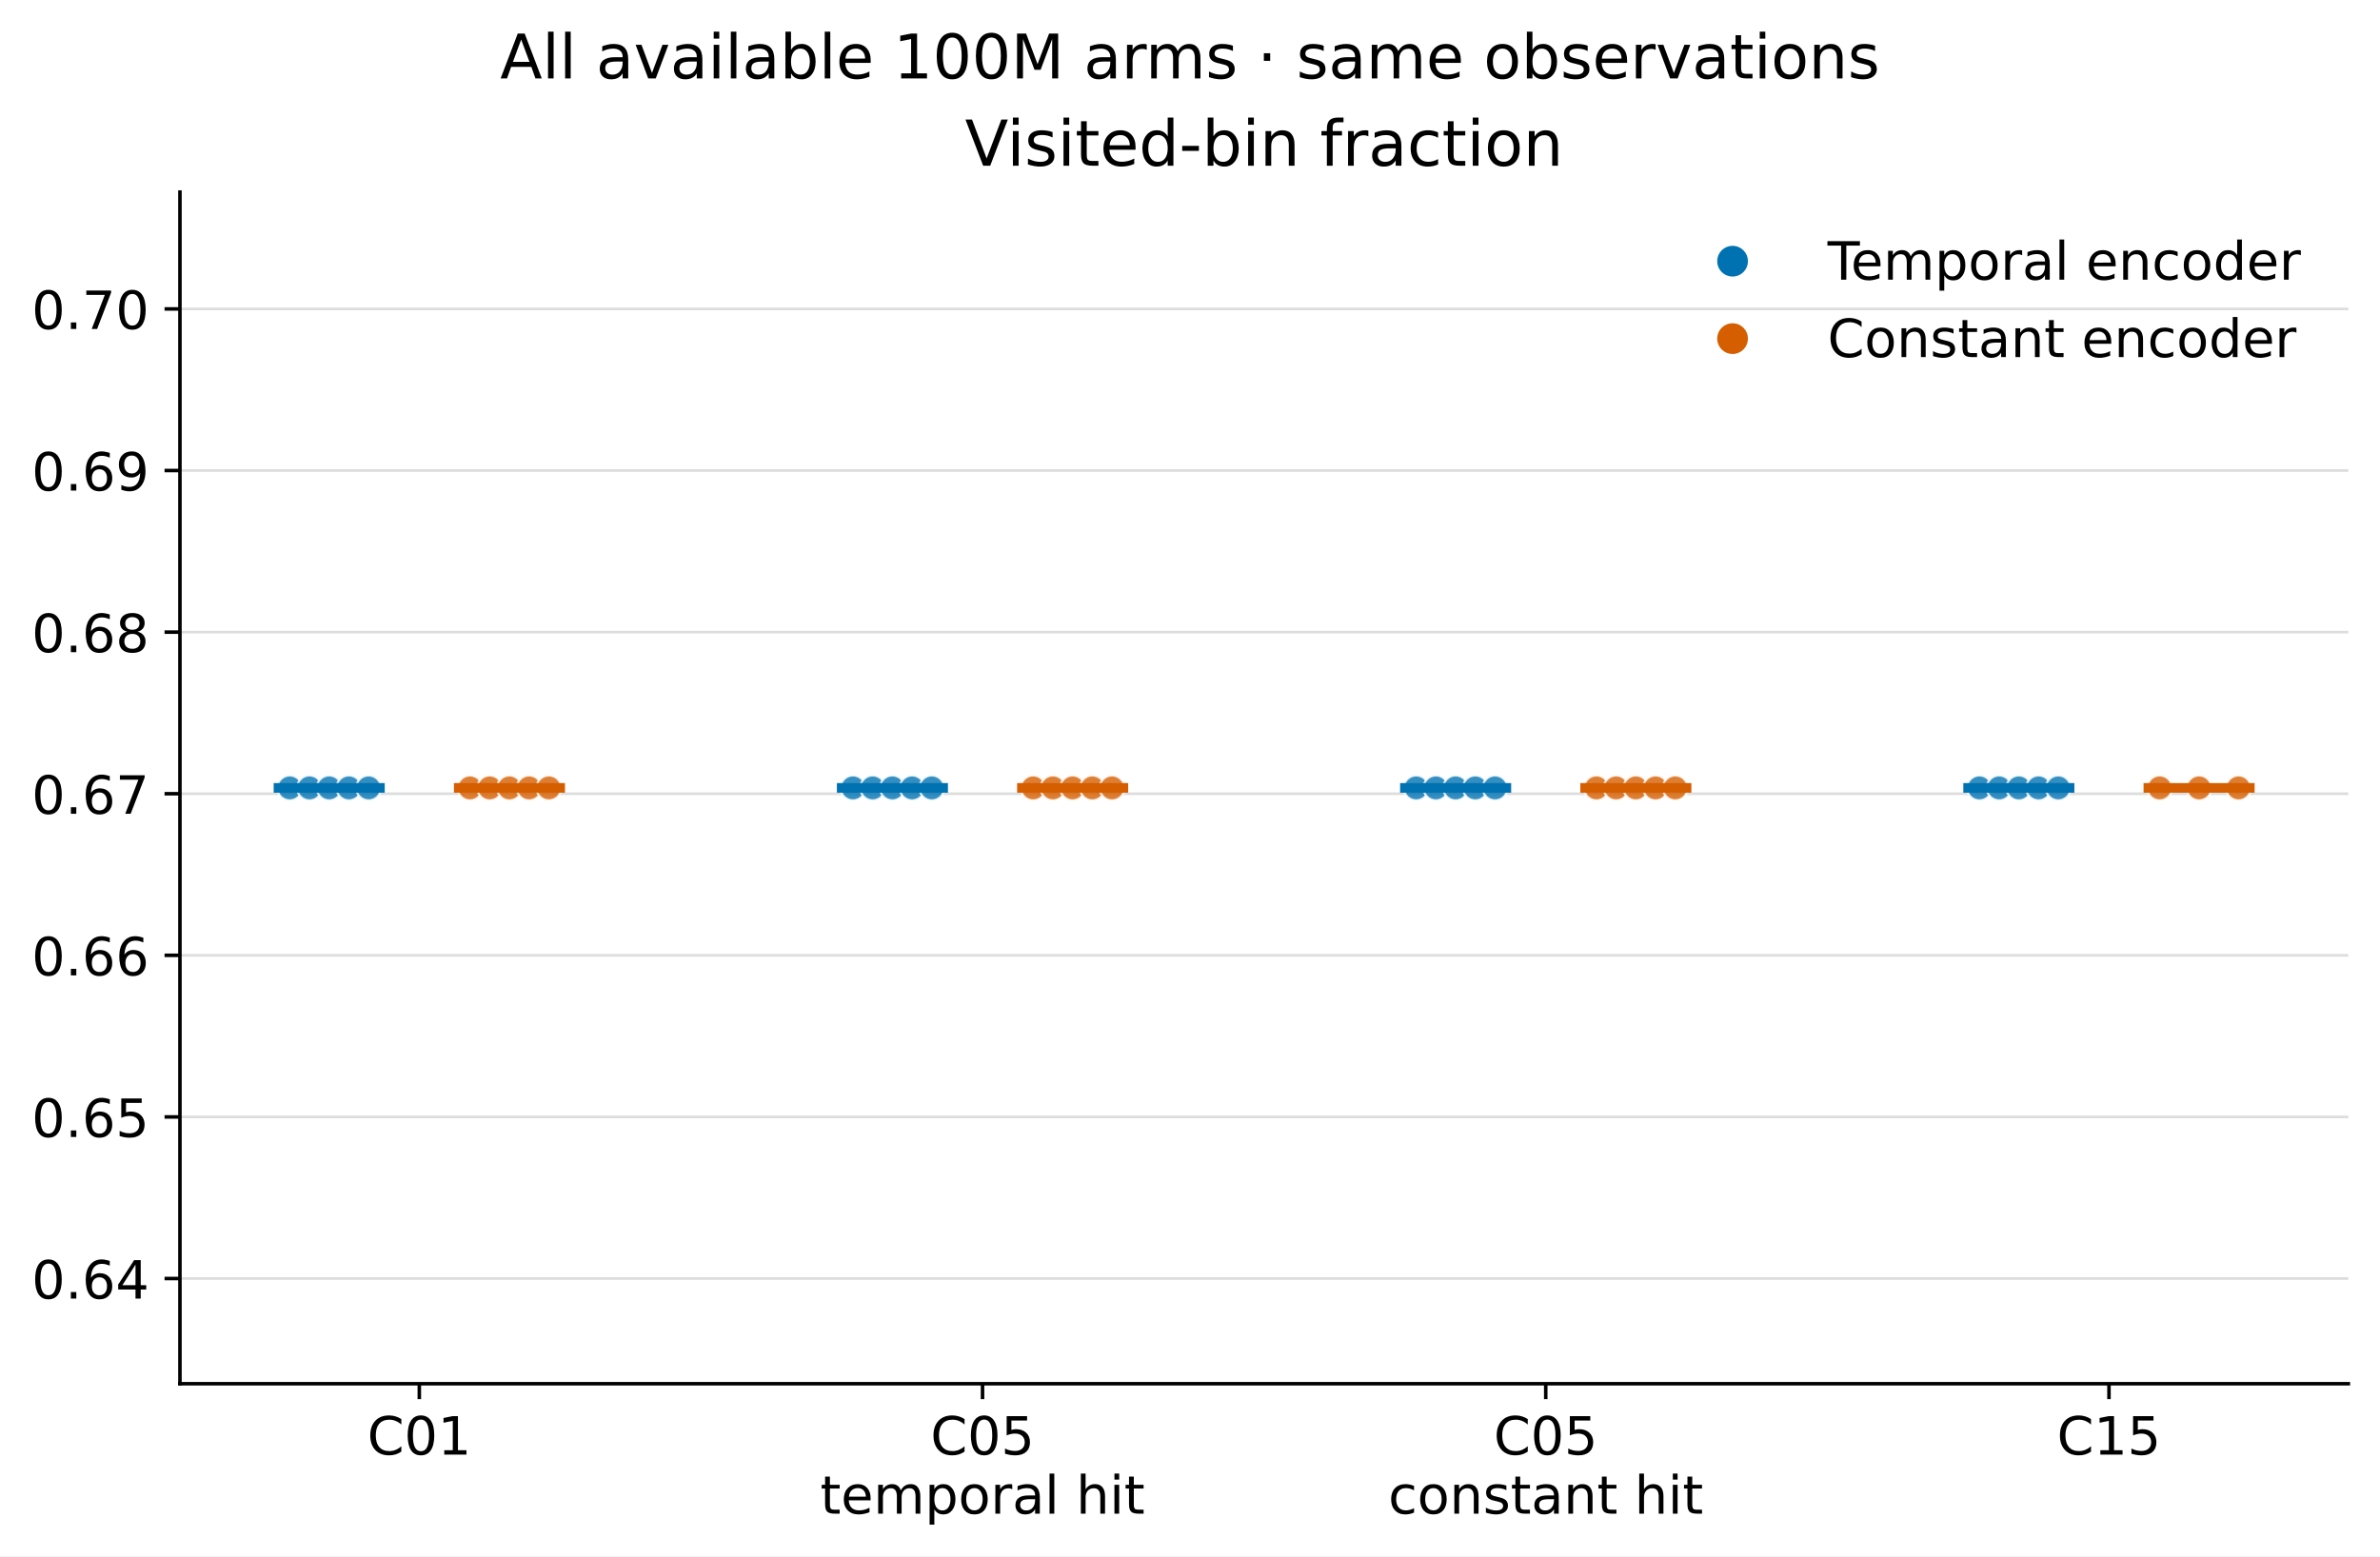
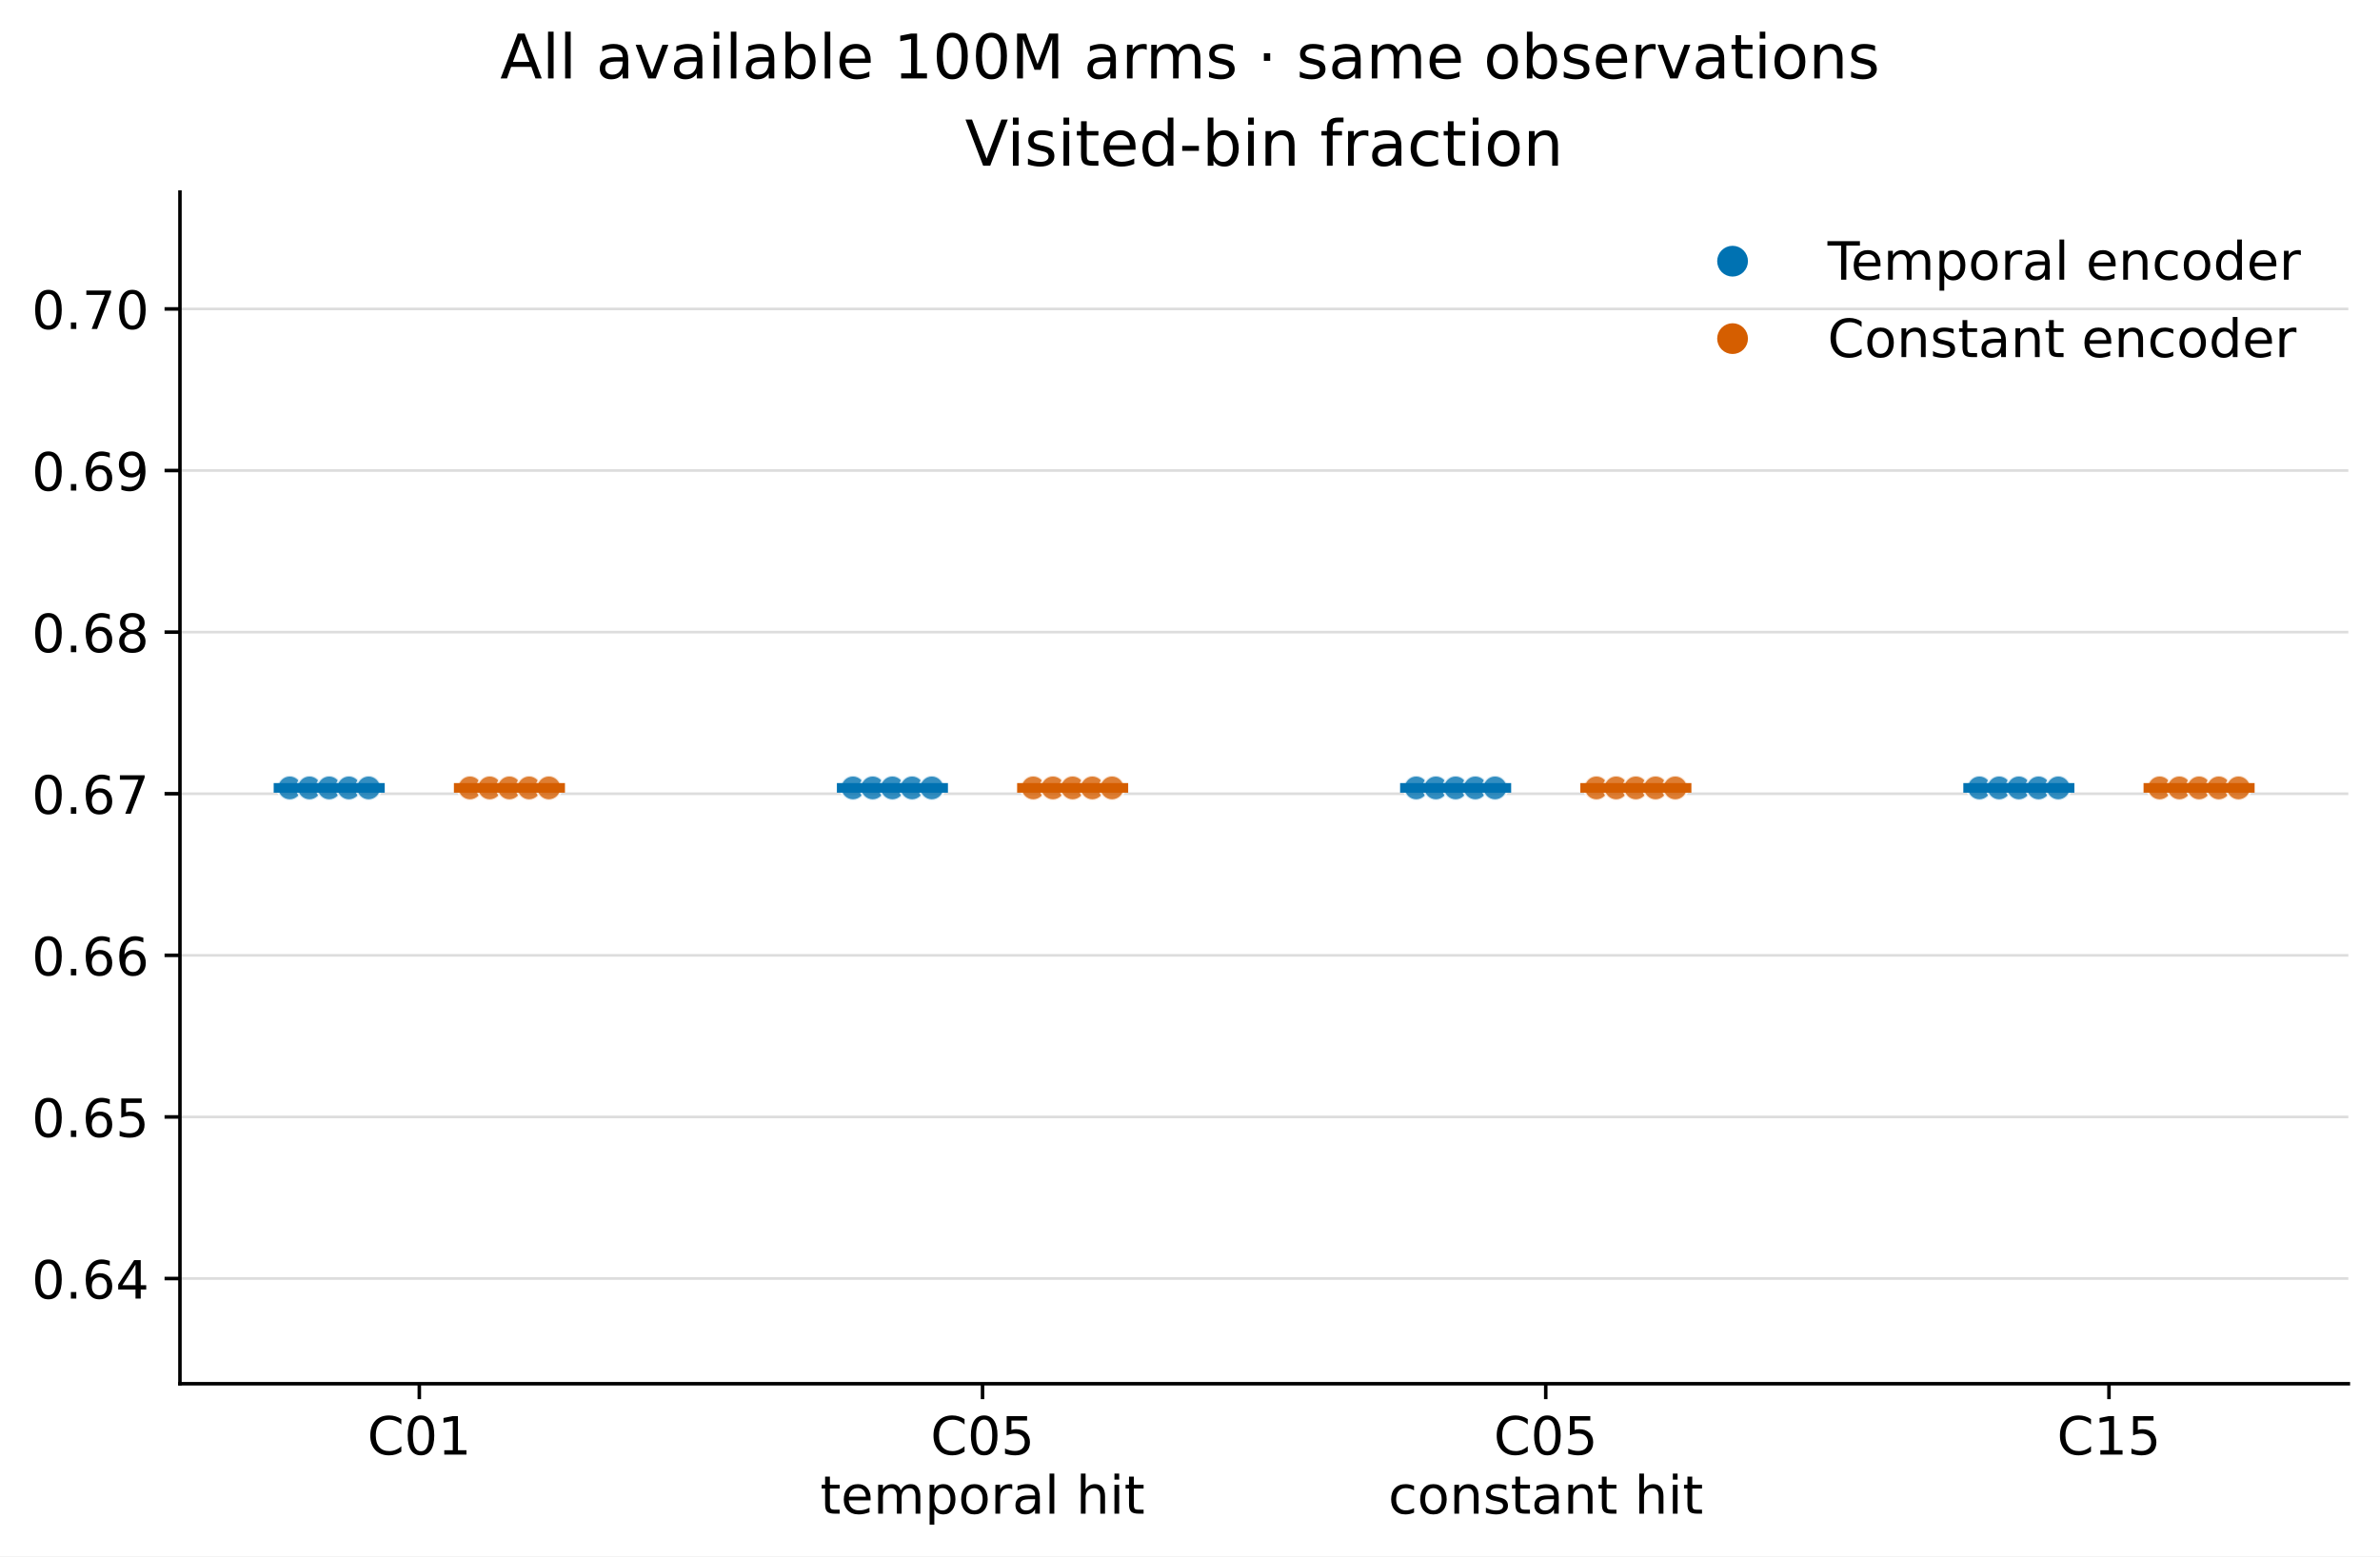
<svg xmlns="http://www.w3.org/2000/svg" xmlns:xlink="http://www.w3.org/1999/xlink" width="541.2pt" height="354pt" viewBox="0 0 541.2 354" version="1.1">
  <defs>
    <style type="text/css">*{stroke-linejoin: round; stroke-linecap: butt}</style>
  </defs>
  <g id="figure_1">
    <g id="patch_1">
      <path d="M 0 354 L 541.2 354 L 541.2 0 L 0 0 z " style="fill: #ffffff" />
    </g>
    <g id="axes_1">
      <g id="patch_2">
        <path d="M 40.919 314.748 L 534 314.748 L 534 43.692 L 40.919 43.692 z " style="fill: #ffffff" />
      </g>
      <g id="matplotlib.axis_1">
        <g id="xtick_1">
          <g id="line2d_1">
            <defs>
              <path id="mef62edf60f" d="M 0 0 L 0 3.5 " style="stroke: #000000; stroke-width: 0.8" />
            </defs>
            <g>
              <use xlink:href="#mef62edf60f" x="95.35" y="314.748" style="stroke: #000000; stroke-width: 0.8" />
            </g>
          </g>
          <g id="text_1">
            <text style="font-size: 12px; font-family: 'DejaVu Sans'; text-anchor: middle" x="95.35" y="330.867" transform="rotate(-0 95.34974 330.8665)">C01</text>
          </g>
        </g>
        <g id="xtick_2">
          <g id="line2d_2">
            <g>
              <use xlink:href="#mef62edf60f" x="223.423" y="314.748" style="stroke: #000000; stroke-width: 0.8" />
            </g>
          </g>
          <g id="text_2">
            <text style="font-size: 12px; font-family: 'DejaVu Sans'" transform="translate(211.598 330.8665)">C05</text>
            <text style="font-size: 12px; font-family: 'DejaVu Sans'" transform="translate(186.5152 344.3039)">temporal hit</text>
          </g>
        </g>
        <g id="xtick_3">
          <g id="line2d_3">
            <g>
              <use xlink:href="#mef62edf60f" x="351.496" y="314.748" style="stroke: #000000; stroke-width: 0.8" />
            </g>
          </g>
          <g id="text_3">
            <text style="font-size: 12px; font-family: 'DejaVu Sans'" transform="translate(339.6709 330.8665)">C05</text>
            <text style="font-size: 12px; font-family: 'DejaVu Sans'" transform="translate(315.685 344.3039)">constant hit</text>
          </g>
        </g>
        <g id="xtick_4">
          <g id="line2d_4">
            <g>
              <use xlink:href="#mef62edf60f" x="479.569" y="314.748" style="stroke: #000000; stroke-width: 0.8" />
            </g>
          </g>
          <g id="text_4">
            <text style="font-size: 12px; font-family: 'DejaVu Sans'; text-anchor: middle" x="479.569" y="330.867" transform="rotate(-0 479.5685 330.8665)">C15</text>
          </g>
        </g>
      </g>
      <g id="matplotlib.axis_2">
        <g id="ytick_1">
          <g id="line2d_5">
            <path d="M 40.919 290.82 L 534 290.82 " clip-path="url(#p520fe203e6)" style="fill: none; stroke: #dddddd; stroke-width: 0.6; stroke-linecap: square" />
          </g>
          <g id="line2d_6">
            <defs>
              <path id="md314a975cc" d="M 0 0 L -3.5 0 " style="stroke: #000000; stroke-width: 0.8" />
            </defs>
            <g>
              <use xlink:href="#md314a975cc" x="40.919" y="290.82" style="stroke: #000000; stroke-width: 0.8" />
            </g>
          </g>
          <g id="text_5">
            <text style="font-size: 12px; font-family: 'DejaVu Sans'; text-anchor: end" x="33.919" y="295.379" transform="rotate(-0 33.91875 295.3787)">0.64</text>
          </g>
        </g>
        <g id="ytick_2">
          <g id="line2d_7">
            <path d="M 40.919 254.061 L 534 254.061 " clip-path="url(#p520fe203e6)" style="fill: none; stroke: #dddddd; stroke-width: 0.6; stroke-linecap: square" />
          </g>
          <g id="line2d_8">
            <g>
              <use xlink:href="#md314a975cc" x="40.919" y="254.061" style="stroke: #000000; stroke-width: 0.8" />
            </g>
          </g>
          <g id="text_6">
            <text style="font-size: 12px; font-family: 'DejaVu Sans'; text-anchor: end" x="33.919" y="258.62" transform="rotate(-0 33.91875 258.6201)">0.65</text>
          </g>
        </g>
        <g id="ytick_3">
          <g id="line2d_9">
            <path d="M 40.919 217.302 L 534 217.302 " clip-path="url(#p520fe203e6)" style="fill: none; stroke: #dddddd; stroke-width: 0.6; stroke-linecap: square" />
          </g>
          <g id="line2d_10">
            <g>
              <use xlink:href="#md314a975cc" x="40.919" y="217.302" style="stroke: #000000; stroke-width: 0.8" />
            </g>
          </g>
          <g id="text_7">
            <text style="font-size: 12px; font-family: 'DejaVu Sans'; text-anchor: end" x="33.919" y="221.861" transform="rotate(-0 33.91875 221.8614)">0.66</text>
          </g>
        </g>
        <g id="ytick_4">
          <g id="line2d_11">
            <path d="M 40.919 180.544 L 534 180.544 " clip-path="url(#p520fe203e6)" style="fill: none; stroke: #dddddd; stroke-width: 0.6; stroke-linecap: square" />
          </g>
          <g id="line2d_12">
            <g>
              <use xlink:href="#md314a975cc" x="40.919" y="180.544" style="stroke: #000000; stroke-width: 0.8" />
            </g>
          </g>
          <g id="text_8">
            <text style="font-size: 12px; font-family: 'DejaVu Sans'; text-anchor: end" x="33.919" y="185.103" transform="rotate(-0 33.91875 185.1028)">0.67</text>
          </g>
        </g>
        <g id="ytick_5">
          <g id="line2d_13">
            <path d="M 40.919 143.785 L 534 143.785 " clip-path="url(#p520fe203e6)" style="fill: none; stroke: #dddddd; stroke-width: 0.6; stroke-linecap: square" />
          </g>
          <g id="line2d_14">
            <g>
              <use xlink:href="#md314a975cc" x="40.919" y="143.785" style="stroke: #000000; stroke-width: 0.8" />
            </g>
          </g>
          <g id="text_9">
            <text style="font-size: 12px; font-family: 'DejaVu Sans'; text-anchor: end" x="33.919" y="148.344" transform="rotate(-0 33.91875 148.3441)">0.68</text>
          </g>
        </g>
        <g id="ytick_6">
          <g id="line2d_15">
            <path d="M 40.919 107.026 L 534 107.026 " clip-path="url(#p520fe203e6)" style="fill: none; stroke: #dddddd; stroke-width: 0.6; stroke-linecap: square" />
          </g>
          <g id="line2d_16">
            <g>
              <use xlink:href="#md314a975cc" x="40.919" y="107.026" style="stroke: #000000; stroke-width: 0.8" />
            </g>
          </g>
          <g id="text_10">
            <text style="font-size: 12px; font-family: 'DejaVu Sans'; text-anchor: end" x="33.919" y="111.585" transform="rotate(-0 33.91875 111.5855)">0.69</text>
          </g>
        </g>
        <g id="ytick_7">
          <g id="line2d_17">
            <path d="M 40.919 70.268 L 534 70.268 " clip-path="url(#p520fe203e6)" style="fill: none; stroke: #dddddd; stroke-width: 0.6; stroke-linecap: square" />
          </g>
          <g id="line2d_18">
            <g>
              <use xlink:href="#md314a975cc" x="40.919" y="70.268" style="stroke: #000000; stroke-width: 0.8" />
            </g>
          </g>
          <g id="text_11">
            <text style="font-size: 12px; font-family: 'DejaVu Sans'; text-anchor: end" x="33.919" y="74.827" transform="rotate(-0 33.91875 74.82686)">0.70</text>
          </g>
        </g>
      </g>
      <g id="PathCollection_1">
        <defs>
          <path id="m71f8409762" d="M 0 2.828 C 0.75 2.828 1.47 2.53 2 2 C 2.53 1.47 2.828 0.75 2.828 0 C 2.828 -0.75 2.53 -1.47 2 -2 C 1.47 -2.53 0.75 -2.828 0 -2.828 C -0.75 -2.828 -1.47 -2.53 -2 -2 C -2.53 -1.47 -2.828 -0.75 -2.828 0 C -2.828 0.75 -2.53 1.47 -2 2 C -1.47 2.53 -0.75 2.828 0 2.828 z " style="stroke: #ffffff; stroke-opacity: 0.8; stroke-width: 0.5" />
        </defs>
        <g clip-path="url(#p520fe203e6)">
          <use xlink:href="#m71f8409762" x="65.893" y="179.22" style="fill: #0072b2; fill-opacity: 0.8; stroke: #ffffff; stroke-opacity: 0.8; stroke-width: 0.5" />
          <use xlink:href="#m71f8409762" x="70.376" y="179.22" style="fill: #0072b2; fill-opacity: 0.8; stroke: #ffffff; stroke-opacity: 0.8; stroke-width: 0.5" />
          <use xlink:href="#m71f8409762" x="74.858" y="179.22" style="fill: #0072b2; fill-opacity: 0.8; stroke: #ffffff; stroke-opacity: 0.8; stroke-width: 0.5" />
          <use xlink:href="#m71f8409762" x="79.341" y="179.22" style="fill: #0072b2; fill-opacity: 0.8; stroke: #ffffff; stroke-opacity: 0.8; stroke-width: 0.5" />
          <use xlink:href="#m71f8409762" x="83.823" y="179.22" style="fill: #0072b2; fill-opacity: 0.8; stroke: #ffffff; stroke-opacity: 0.8; stroke-width: 0.5" />
        </g>
      </g>
      <g id="PathCollection_2">
        <defs>
          <path id="m92dcd0056e" d="M 0 2.828 C 0.75 2.828 1.47 2.53 2 2 C 2.53 1.47 2.828 0.75 2.828 0 C 2.828 -0.75 2.53 -1.47 2 -2 C 1.47 -2.53 0.75 -2.828 0 -2.828 C -0.75 -2.828 -1.47 -2.53 -2 -2 C -2.53 -1.47 -2.828 -0.75 -2.828 0 C -2.828 0.75 -2.53 1.47 -2 2 C -1.47 2.53 -0.75 2.828 0 2.828 z " style="stroke: #ffffff; stroke-opacity: 0.8; stroke-width: 0.5" />
        </defs>
        <g clip-path="url(#p520fe203e6)">
          <use xlink:href="#m92dcd0056e" x="106.876" y="179.22" style="fill: #d55e00; fill-opacity: 0.8; stroke: #ffffff; stroke-opacity: 0.8; stroke-width: 0.5" />
          <use xlink:href="#m92dcd0056e" x="111.359" y="179.22" style="fill: #d55e00; fill-opacity: 0.8; stroke: #ffffff; stroke-opacity: 0.8; stroke-width: 0.5" />
          <use xlink:href="#m92dcd0056e" x="115.841" y="179.22" style="fill: #d55e00; fill-opacity: 0.8; stroke: #ffffff; stroke-opacity: 0.8; stroke-width: 0.5" />
          <use xlink:href="#m92dcd0056e" x="120.324" y="179.22" style="fill: #d55e00; fill-opacity: 0.8; stroke: #ffffff; stroke-opacity: 0.8; stroke-width: 0.5" />
          <use xlink:href="#m92dcd0056e" x="124.807" y="179.22" style="fill: #d55e00; fill-opacity: 0.8; stroke: #ffffff; stroke-opacity: 0.8; stroke-width: 0.5" />
        </g>
      </g>
      <g id="PathCollection_3">
        <g clip-path="url(#p520fe203e6)">
          <use xlink:href="#m71f8409762" x="193.966" y="179.22" style="fill: #0072b2; fill-opacity: 0.8; stroke: #ffffff; stroke-opacity: 0.8; stroke-width: 0.5" />
          <use xlink:href="#m71f8409762" x="198.448" y="179.22" style="fill: #0072b2; fill-opacity: 0.8; stroke: #ffffff; stroke-opacity: 0.8; stroke-width: 0.5" />
          <use xlink:href="#m71f8409762" x="202.931" y="179.22" style="fill: #0072b2; fill-opacity: 0.8; stroke: #ffffff; stroke-opacity: 0.8; stroke-width: 0.5" />
          <use xlink:href="#m71f8409762" x="207.414" y="179.22" style="fill: #0072b2; fill-opacity: 0.8; stroke: #ffffff; stroke-opacity: 0.8; stroke-width: 0.5" />
          <use xlink:href="#m71f8409762" x="211.896" y="179.22" style="fill: #0072b2; fill-opacity: 0.8; stroke: #ffffff; stroke-opacity: 0.8; stroke-width: 0.5" />
        </g>
      </g>
      <g id="PathCollection_4">
        <g clip-path="url(#p520fe203e6)">
          <use xlink:href="#m92dcd0056e" x="234.949" y="179.22" style="fill: #d55e00; fill-opacity: 0.8; stroke: #ffffff; stroke-opacity: 0.8; stroke-width: 0.5" />
          <use xlink:href="#m92dcd0056e" x="239.432" y="179.22" style="fill: #d55e00; fill-opacity: 0.8; stroke: #ffffff; stroke-opacity: 0.8; stroke-width: 0.5" />
          <use xlink:href="#m92dcd0056e" x="243.914" y="179.22" style="fill: #d55e00; fill-opacity: 0.8; stroke: #ffffff; stroke-opacity: 0.8; stroke-width: 0.5" />
          <use xlink:href="#m92dcd0056e" x="248.397" y="179.22" style="fill: #d55e00; fill-opacity: 0.8; stroke: #ffffff; stroke-opacity: 0.8; stroke-width: 0.5" />
          <use xlink:href="#m92dcd0056e" x="252.879" y="179.22" style="fill: #d55e00; fill-opacity: 0.8; stroke: #ffffff; stroke-opacity: 0.8; stroke-width: 0.5" />
        </g>
      </g>
      <g id="PathCollection_5">
        <g clip-path="url(#p520fe203e6)">
          <use xlink:href="#m71f8409762" x="322.039" y="179.22" style="fill: #0072b2; fill-opacity: 0.8; stroke: #ffffff; stroke-opacity: 0.8; stroke-width: 0.5" />
          <use xlink:href="#m71f8409762" x="326.521" y="179.22" style="fill: #0072b2; fill-opacity: 0.8; stroke: #ffffff; stroke-opacity: 0.8; stroke-width: 0.5" />
          <use xlink:href="#m71f8409762" x="331.004" y="179.22" style="fill: #0072b2; fill-opacity: 0.8; stroke: #ffffff; stroke-opacity: 0.8; stroke-width: 0.5" />
          <use xlink:href="#m71f8409762" x="335.486" y="179.22" style="fill: #0072b2; fill-opacity: 0.8; stroke: #ffffff; stroke-opacity: 0.8; stroke-width: 0.5" />
          <use xlink:href="#m71f8409762" x="339.969" y="179.22" style="fill: #0072b2; fill-opacity: 0.8; stroke: #ffffff; stroke-opacity: 0.8; stroke-width: 0.5" />
        </g>
      </g>
      <g id="PathCollection_6">
        <g clip-path="url(#p520fe203e6)">
          <use xlink:href="#m92dcd0056e" x="363.022" y="179.22" style="fill: #d55e00; fill-opacity: 0.8; stroke: #ffffff; stroke-opacity: 0.8; stroke-width: 0.5" />
          <use xlink:href="#m92dcd0056e" x="367.505" y="179.22" style="fill: #d55e00; fill-opacity: 0.8; stroke: #ffffff; stroke-opacity: 0.8; stroke-width: 0.5" />
          <use xlink:href="#m92dcd0056e" x="371.987" y="179.22" style="fill: #d55e00; fill-opacity: 0.8; stroke: #ffffff; stroke-opacity: 0.8; stroke-width: 0.5" />
          <use xlink:href="#m92dcd0056e" x="376.47" y="179.22" style="fill: #d55e00; fill-opacity: 0.8; stroke: #ffffff; stroke-opacity: 0.8; stroke-width: 0.5" />
          <use xlink:href="#m92dcd0056e" x="380.952" y="179.22" style="fill: #d55e00; fill-opacity: 0.8; stroke: #ffffff; stroke-opacity: 0.8; stroke-width: 0.5" />
        </g>
      </g>
      <g id="PathCollection_7">
        <g clip-path="url(#p520fe203e6)">
          <use xlink:href="#m71f8409762" x="450.112" y="179.22" style="fill: #0072b2; fill-opacity: 0.8; stroke: #ffffff; stroke-opacity: 0.8; stroke-width: 0.5" />
          <use xlink:href="#m71f8409762" x="454.594" y="179.22" style="fill: #0072b2; fill-opacity: 0.8; stroke: #ffffff; stroke-opacity: 0.8; stroke-width: 0.5" />
          <use xlink:href="#m71f8409762" x="459.077" y="179.22" style="fill: #0072b2; fill-opacity: 0.8; stroke: #ffffff; stroke-opacity: 0.8; stroke-width: 0.5" />
          <use xlink:href="#m71f8409762" x="463.559" y="179.22" style="fill: #0072b2; fill-opacity: 0.8; stroke: #ffffff; stroke-opacity: 0.8; stroke-width: 0.5" />
          <use xlink:href="#m71f8409762" x="468.042" y="179.22" style="fill: #0072b2; fill-opacity: 0.8; stroke: #ffffff; stroke-opacity: 0.8; stroke-width: 0.5" />
        </g>
      </g>
      <g id="PathCollection_8">
        <g clip-path="url(#p520fe203e6)">
          <use xlink:href="#m92dcd0056e" x="491.095" y="179.22" style="fill: #d55e00; fill-opacity: 0.8; stroke: #ffffff; stroke-opacity: 0.8; stroke-width: 0.5" />
+           <use xlink:href="#m92dcd0056e" x="495.578" y="179.22" style="fill: #d55e00; fill-opacity: 0.8; stroke: #ffffff; stroke-opacity: 0.8; stroke-width: 0.5" />
          <use xlink:href="#m92dcd0056e" x="500.06" y="179.22" style="fill: #d55e00; fill-opacity: 0.8; stroke: #ffffff; stroke-opacity: 0.8; stroke-width: 0.5" />
+           <use xlink:href="#m92dcd0056e" x="504.543" y="179.22" style="fill: #d55e00; fill-opacity: 0.8; stroke: #ffffff; stroke-opacity: 0.8; stroke-width: 0.5" />
          <use xlink:href="#m92dcd0056e" x="509.025" y="179.22" style="fill: #d55e00; fill-opacity: 0.8; stroke: #ffffff; stroke-opacity: 0.8; stroke-width: 0.5" />
        </g>
      </g>
      <g id="patch_3">
        <path d="M 40.919 314.748 L 40.919 43.692 " style="fill: none; stroke: #000000; stroke-width: 0.8; stroke-linejoin: miter; stroke-linecap: square" />
      </g>
      <g id="patch_4">
        <path d="M 40.919 314.748 L 534 314.748 " style="fill: none; stroke: #000000; stroke-width: 0.8; stroke-linejoin: miter; stroke-linecap: square" />
      </g>
      <g id="line2d_19">
        <path d="M 63.332 179.22 L 86.385 179.22 " clip-path="url(#p520fe203e6)" style="fill: none; stroke: #0072b2; stroke-width: 2.2; stroke-linecap: square" />
      </g>
      <g id="line2d_20">
        <path d="M 104.315 179.22 L 127.368 179.22 " clip-path="url(#p520fe203e6)" style="fill: none; stroke: #d55e00; stroke-width: 2.2; stroke-linecap: square" />
      </g>
      <g id="line2d_21">
        <path d="M 191.404 179.22 L 214.458 179.22 " clip-path="url(#p520fe203e6)" style="fill: none; stroke: #0072b2; stroke-width: 2.2; stroke-linecap: square" />
      </g>
      <g id="line2d_22">
        <path d="M 232.388 179.22 L 255.441 179.22 " clip-path="url(#p520fe203e6)" style="fill: none; stroke: #d55e00; stroke-width: 2.2; stroke-linecap: square" />
      </g>
      <g id="line2d_23">
        <path d="M 319.477 179.22 L 342.53 179.22 " clip-path="url(#p520fe203e6)" style="fill: none; stroke: #0072b2; stroke-width: 2.2; stroke-linecap: square" />
      </g>
      <g id="line2d_24">
        <path d="M 360.461 179.22 L 383.514 179.22 " clip-path="url(#p520fe203e6)" style="fill: none; stroke: #d55e00; stroke-width: 2.2; stroke-linecap: square" />
      </g>
      <g id="line2d_25">
        <path d="M 447.55 179.22 L 470.603 179.22 " clip-path="url(#p520fe203e6)" style="fill: none; stroke: #0072b2; stroke-width: 2.2; stroke-linecap: square" />
      </g>
      <g id="line2d_26">
        <path d="M 488.534 179.22 L 511.587 179.22 " clip-path="url(#p520fe203e6)" style="fill: none; stroke: #d55e00; stroke-width: 2.2; stroke-linecap: square" />
      </g>
      <g id="text_12">
        <text style="font-size: 14.4px; font-family: 'DejaVu Sans'; text-anchor: middle" x="287.459" y="37.692" transform="rotate(-0 287.4591 37.69161)">Visited-bin fraction</text>
      </g>
      <g id="legend_1">
        <g id="line2d_27">
          <defs>
            <path id="m54ad3a0422" d="M 0 3 C 0.796 3 1.559 2.684 2.121 2.121 C 2.684 1.559 3 0.796 3 0 C 3 -0.796 2.684 -1.559 2.121 -2.121 C 1.559 -2.684 0.796 -3 0 -3 C -0.796 -3 -1.559 -2.684 -2.121 -2.121 C -2.684 -1.559 -3 -0.796 -3 0 C -3 0.796 -2.684 1.559 -2.121 2.121 C -1.559 2.684 -0.796 3 0 3 z " style="stroke: #0072b2" />
          </defs>
          <g>
            <use xlink:href="#m54ad3a0422" x="393.978" y="59.41" style="fill: #0072b2; stroke: #0072b2" />
          </g>
        </g>
        <g id="text_13">
          <text style="font-size: 12px; font-family: 'DejaVu Sans'; text-anchor: start" x="415.578" y="63.61" transform="rotate(-0 415.5783 63.60973)">Temporal encoder</text>
        </g>
        <g id="line2d_28">
          <defs>
            <path id="md492a3eee7" d="M 0 3 C 0.796 3 1.559 2.684 2.121 2.121 C 2.684 1.559 3 0.796 3 0 C 3 -0.796 2.684 -1.559 2.121 -2.121 C 1.559 -2.684 0.796 -3 0 -3 C -0.796 -3 -1.559 -2.684 -2.121 -2.121 C -2.684 -1.559 -3 -0.796 -3 0 C -3 0.796 -2.684 1.559 -2.121 2.121 C -1.559 2.684 -0.796 3 0 3 z " style="stroke: #d55e00" />
          </defs>
          <g>
            <use xlink:href="#md492a3eee7" x="393.978" y="77.023" style="fill: #d55e00; stroke: #d55e00" />
          </g>
        </g>
        <g id="text_14">
          <text style="font-size: 12px; font-family: 'DejaVu Sans'; text-anchor: start" x="415.578" y="81.223" transform="rotate(-0 415.5783 81.22348)">Constant encoder</text>
        </g>
      </g>
    </g>
    <g id="text_15">
      <text style="font-size: 14px; font-family: 'DejaVu Sans'; text-anchor: middle" x="270.6" y="17.838" transform="rotate(-0 270.5998 17.83781)">All available 100M arms · same observations</text>
    </g>
  </g>
  <defs>
    <clipPath id="p520fe203e6">
      <rect x="40.919" y="43.692" width="493.081" height="271.057" />
    </clipPath>
  </defs>
</svg>
